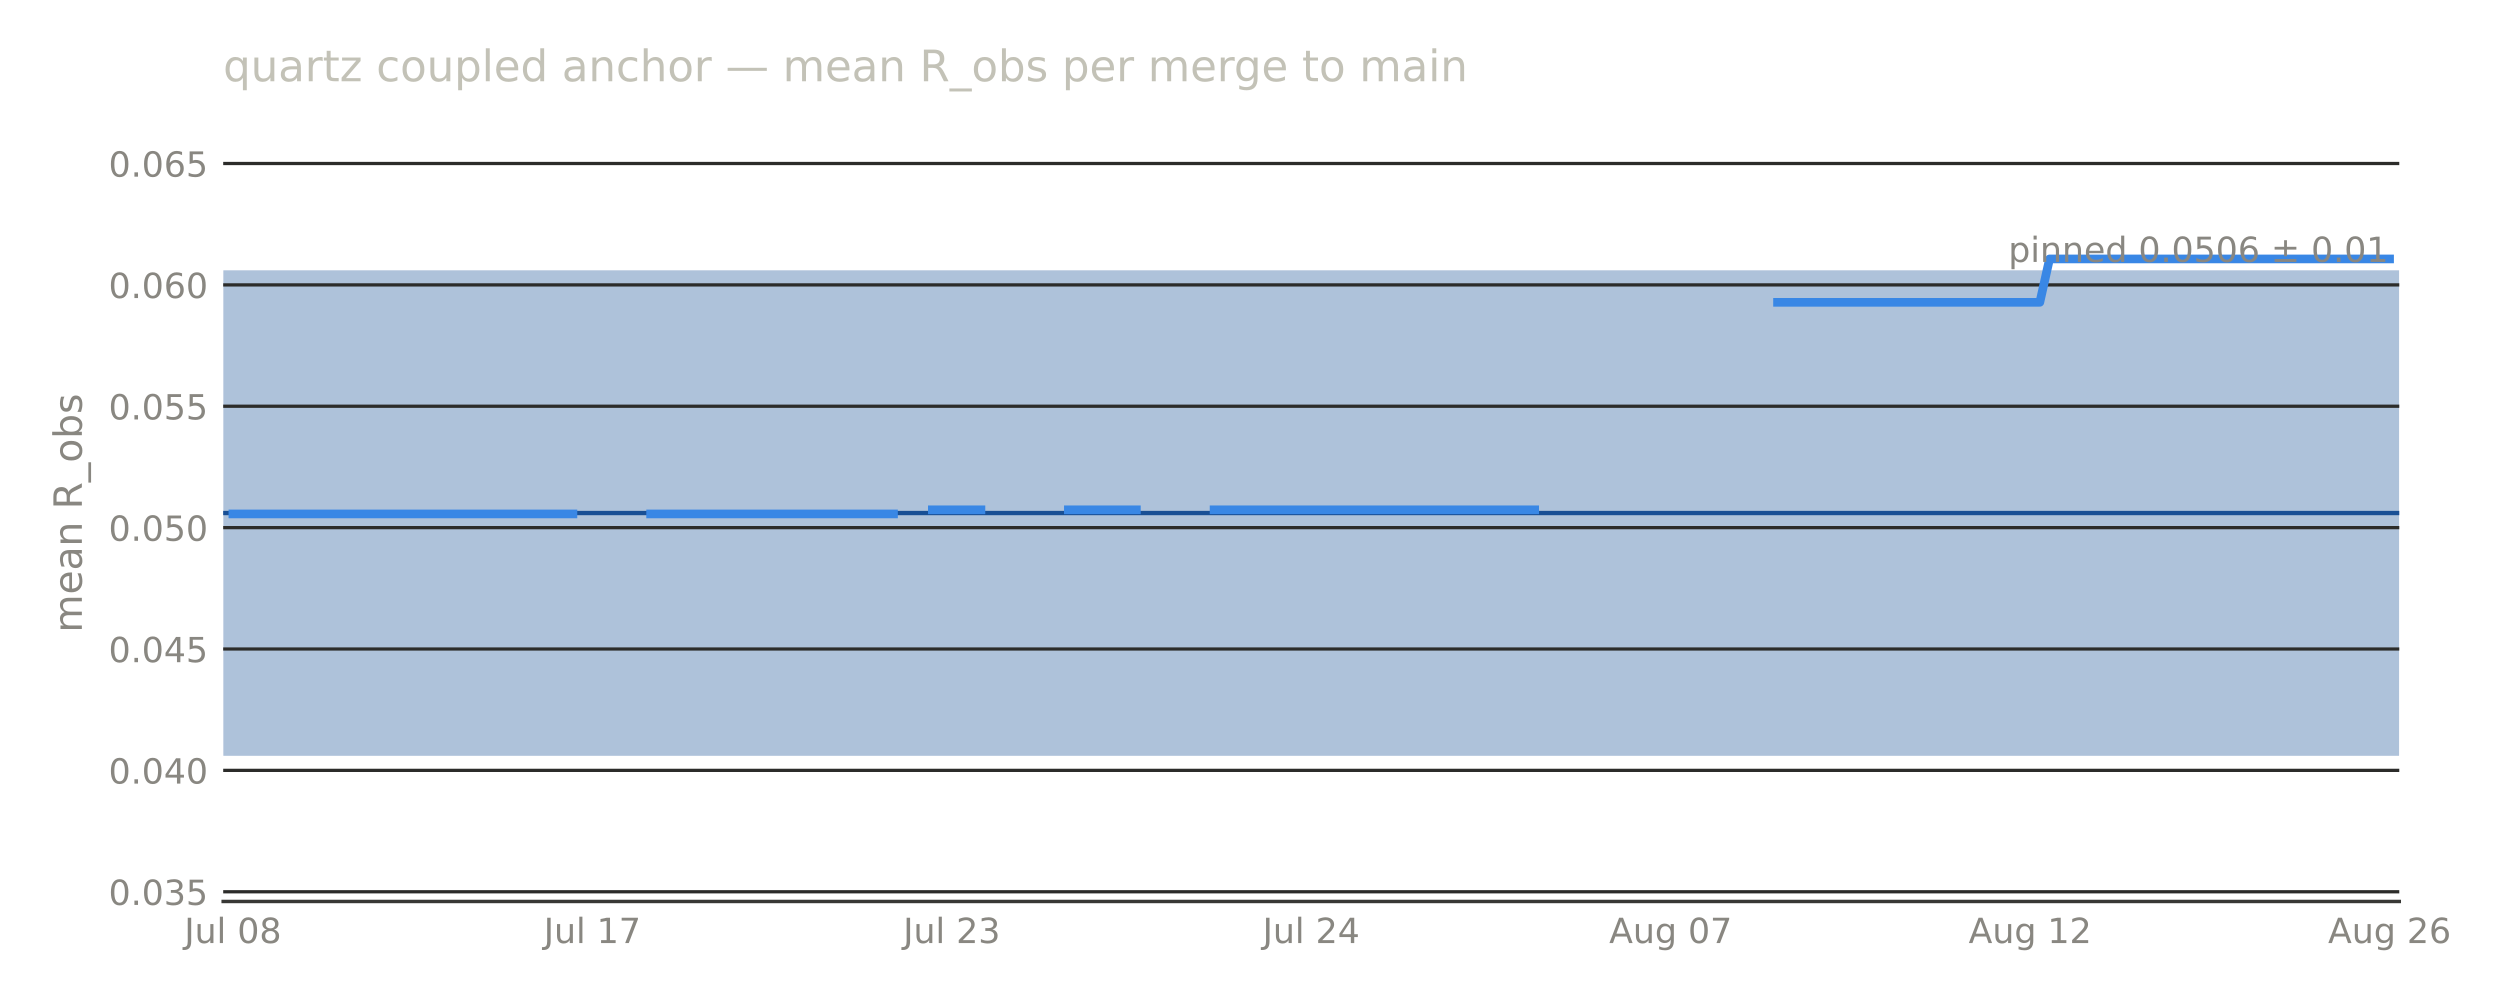
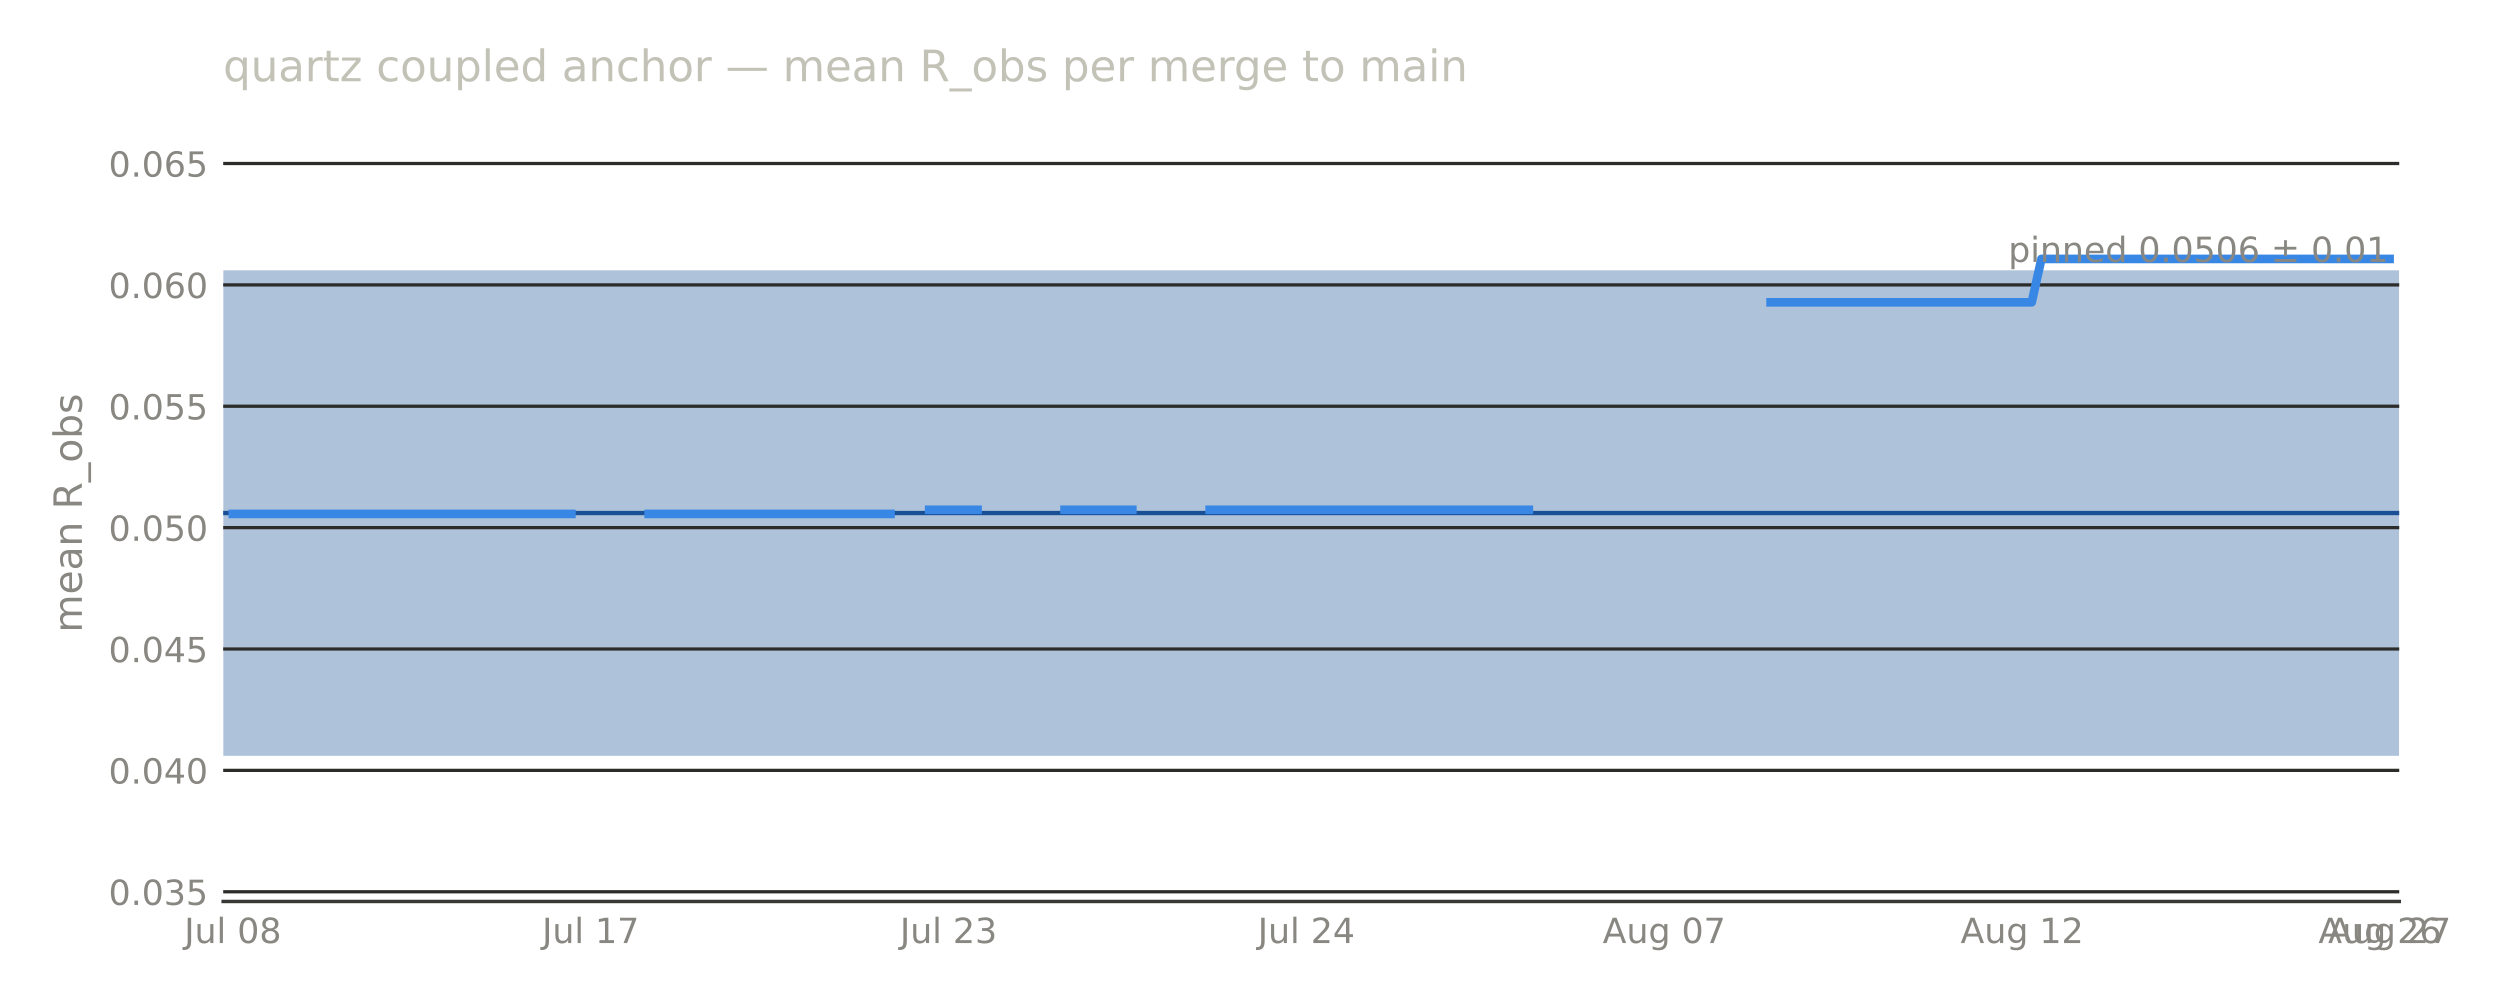
<svg xmlns="http://www.w3.org/2000/svg" width="576pt" height="230.4pt" viewBox="0 0 576 230.4" version="1.1">
  <defs>
    <style type="text/css">*{stroke-linejoin: round; stroke-linecap: butt}</style>
  </defs>
  <g id="figure_1">
    <g id="patch_1">
      <path d="M 0 230.4  L 576 230.4  L 576 0  L 0 0  L 0 230.4  z " style="fill: none; opacity: 0" />
    </g>
    <g id="axes_1">
      <g id="patch_2">
-         <path d="M 51.422 207.698  L 552.793 207.698  L 552.793 28.72  L 51.422 28.72  L 51.422 207.698  z " style="fill: none" />
+         <path d="M 51.422 207.698  L 552.784 207.698  L 552.784 28.72  L 51.422 28.72  L 51.422 207.698  z " style="fill: none" />
      </g>
      <g id="patch_3">
-         <path d="M 51.422 174.14  L 552.793 174.14  L 552.793 62.278  L 51.422 62.278  z " clip-path="url(#pc7c9537227)" style="fill: #184f95; opacity: 0.35" />
+         <path d="M 51.422 174.14  L 552.784 174.14  L 552.784 62.278  L 51.422 62.278  z " clip-path="url(#p6d49ac7b5d)" style="fill: #184f95; opacity: 0.35" />
      </g>
      <g id="matplotlib.axis_1">
        <g id="xtick_1">
          <g id="line2d_1" />
          <g id="text_1">
-             <text style="font-size: 8px; font-family: 'DejaVu Sans', 'Bitstream Vera Sans', 'Computer Modern Sans Serif', 'Lucida Grande', 'Verdana', 'Geneva', 'Lucid', 'Arial', 'Helvetica', 'Avant Garde', sans-serif; text-anchor: middle; fill: #898781" x="53.66" y="217.277" transform="rotate(-0 53.66037 217.2769)">Jul 08</text>
+             <text style="font-size: 8px; font-family: 'DejaVu Sans', 'Bitstream Vera Sans', 'Computer Modern Sans Serif', 'Lucida Grande', 'Verdana', 'Geneva', 'Lucid', 'Arial', 'Helvetica', 'Avant Garde', sans-serif; text-anchor: middle; fill: #898781" x="53.65" y="217.277" transform="rotate(-0 53.65038 217.2769)">Jul 08</text>
          </g>
        </g>
        <g id="xtick_2">
          <g id="line2d_2" />
          <g id="text_2">
-             <text style="font-size: 8px; font-family: 'DejaVu Sans', 'Bitstream Vera Sans', 'Computer Modern Sans Serif', 'Lucida Grande', 'Verdana', 'Geneva', 'Lucid', 'Arial', 'Helvetica', 'Avant Garde', sans-serif; text-anchor: middle; fill: #898781" x="136.476" y="217.277" transform="rotate(-0 136.4761 217.2769)">Jul 17</text>
+             <text style="font-size: 8px; font-family: 'DejaVu Sans', 'Bitstream Vera Sans', 'Computer Modern Sans Serif', 'Lucida Grande', 'Verdana', 'Geneva', 'Lucid', 'Arial', 'Helvetica', 'Avant Garde', sans-serif; text-anchor: middle; fill: #898781" x="136.097" y="217.277" transform="rotate(-0 136.0966 217.2769)">Jul 17</text>
          </g>
        </g>
        <g id="xtick_3">
          <g id="line2d_3" />
          <g id="text_3">
-             <text style="font-size: 8px; font-family: 'DejaVu Sans', 'Bitstream Vera Sans', 'Computer Modern Sans Serif', 'Lucida Grande', 'Verdana', 'Geneva', 'Lucid', 'Arial', 'Helvetica', 'Avant Garde', sans-serif; text-anchor: middle; fill: #898781" x="219.292" y="217.277" transform="rotate(-0 219.2918 217.2769)">Jul 23</text>
+             <text style="font-size: 8px; font-family: 'DejaVu Sans', 'Bitstream Vera Sans', 'Computer Modern Sans Serif', 'Lucida Grande', 'Verdana', 'Geneva', 'Lucid', 'Arial', 'Helvetica', 'Avant Garde', sans-serif; text-anchor: middle; fill: #898781" x="218.543" y="217.277" transform="rotate(-0 218.5427 217.2769)">Jul 23</text>
          </g>
        </g>
        <g id="xtick_4">
          <g id="line2d_4" />
          <g id="text_4">
-             <text style="font-size: 8px; font-family: 'DejaVu Sans', 'Bitstream Vera Sans', 'Computer Modern Sans Serif', 'Lucida Grande', 'Verdana', 'Geneva', 'Lucid', 'Arial', 'Helvetica', 'Avant Garde', sans-serif; text-anchor: middle; fill: #898781" x="302.107" y="217.277" transform="rotate(-0 302.1075 217.2769)">Jul 24</text>
+             <text style="font-size: 8px; font-family: 'DejaVu Sans', 'Bitstream Vera Sans', 'Computer Modern Sans Serif', 'Lucida Grande', 'Verdana', 'Geneva', 'Lucid', 'Arial', 'Helvetica', 'Avant Garde', sans-serif; text-anchor: middle; fill: #898781" x="300.989" y="217.277" transform="rotate(-0 300.9889 217.2769)">Jul 24</text>
          </g>
        </g>
        <g id="xtick_5">
          <g id="line2d_5" />
          <g id="text_5">
-             <text style="font-size: 8px; font-family: 'DejaVu Sans', 'Bitstream Vera Sans', 'Computer Modern Sans Serif', 'Lucida Grande', 'Verdana', 'Geneva', 'Lucid', 'Arial', 'Helvetica', 'Avant Garde', sans-serif; text-anchor: middle; fill: #898781" x="384.923" y="217.276" transform="rotate(-0 384.9232 217.2763)">Aug 07</text>
+             <text style="font-size: 8px; font-family: 'DejaVu Sans', 'Bitstream Vera Sans', 'Computer Modern Sans Serif', 'Lucida Grande', 'Verdana', 'Geneva', 'Lucid', 'Arial', 'Helvetica', 'Avant Garde', sans-serif; text-anchor: middle; fill: #898781" x="383.435" y="217.276" transform="rotate(-0 383.4351 217.2763)">Aug 07</text>
          </g>
        </g>
        <g id="xtick_6">
          <g id="line2d_6" />
          <g id="text_6">
-             <text style="font-size: 8px; font-family: 'DejaVu Sans', 'Bitstream Vera Sans', 'Computer Modern Sans Serif', 'Lucida Grande', 'Verdana', 'Geneva', 'Lucid', 'Arial', 'Helvetica', 'Avant Garde', sans-serif; text-anchor: middle; fill: #898781" x="467.739" y="217.276" transform="rotate(-0 467.7389 217.2763)">Aug 12</text>
+             <text style="font-size: 8px; font-family: 'DejaVu Sans', 'Bitstream Vera Sans', 'Computer Modern Sans Serif', 'Lucida Grande', 'Verdana', 'Geneva', 'Lucid', 'Arial', 'Helvetica', 'Avant Garde', sans-serif; text-anchor: middle; fill: #898781" x="465.881" y="217.276" transform="rotate(-0 465.8813 217.2763)">Aug 12</text>
          </g>
        </g>
        <g id="xtick_7">
          <g id="line2d_7" />
          <g id="text_7">
-             <text style="font-size: 8px; font-family: 'DejaVu Sans', 'Bitstream Vera Sans', 'Computer Modern Sans Serif', 'Lucida Grande', 'Verdana', 'Geneva', 'Lucid', 'Arial', 'Helvetica', 'Avant Garde', sans-serif; text-anchor: middle; fill: #898781" x="550.555" y="217.276" transform="rotate(-0 550.5546 217.2763)">Aug 26</text>
+             <text style="font-size: 8px; font-family: 'DejaVu Sans', 'Bitstream Vera Sans', 'Computer Modern Sans Serif', 'Lucida Grande', 'Verdana', 'Geneva', 'Lucid', 'Arial', 'Helvetica', 'Avant Garde', sans-serif; text-anchor: middle; fill: #898781" x="548.327" y="217.276" transform="rotate(-0 548.3274 217.2763)">Aug 26</text>
+           </g>
+         </g>
+         <g id="xtick_8">
+           <g id="line2d_8" />
+           <g id="text_8">
+             <text style="font-size: 8px; font-family: 'DejaVu Sans', 'Bitstream Vera Sans', 'Computer Modern Sans Serif', 'Lucida Grande', 'Verdana', 'Geneva', 'Lucid', 'Arial', 'Helvetica', 'Avant Garde', sans-serif; text-anchor: middle; fill: #898781" x="550.556" y="217.276" transform="rotate(-0 550.5557 217.2763)">Aug 27</text>
          </g>
        </g>
      </g>
      <g id="matplotlib.axis_2">
        <g id="ytick_1">
-           <g id="line2d_8">
-             <path d="M 51.422 205.461  L 552.793 205.461  " clip-path="url(#pc7c9537227)" style="fill: none; stroke: #2c2c2a; stroke-width: 0.75; stroke-linecap: square" />
+           <g id="line2d_9">
+             <path d="M 51.422 205.461  L 552.784 205.461  " clip-path="url(#p6d49ac7b5d)" style="fill: none; stroke: #2c2c2a; stroke-width: 0.75; stroke-linecap: square" />
          </g>
-           <g id="line2d_9" />
-           <g id="text_8">
+           <g id="line2d_10" />
+           <g id="text_9">
            <text style="font-size: 8px; font-family: 'DejaVu Sans', 'Bitstream Vera Sans', 'Computer Modern Sans Serif', 'Lucida Grande', 'Verdana', 'Geneva', 'Lucid', 'Arial', 'Helvetica', 'Avant Garde', sans-serif; text-anchor: end; fill: #898781" x="47.922" y="208.5" transform="rotate(-0 47.92211 208.5)">0.035</text>
          </g>
        </g>
        <g id="ytick_2">
-           <g id="line2d_10">
-             <path d="M 51.422 177.496  L 552.793 177.496  " clip-path="url(#pc7c9537227)" style="fill: none; stroke: #2c2c2a; stroke-width: 0.75; stroke-linecap: square" />
+           <g id="line2d_11">
+             <path d="M 51.422 177.496  L 552.784 177.496  " clip-path="url(#p6d49ac7b5d)" style="fill: none; stroke: #2c2c2a; stroke-width: 0.75; stroke-linecap: square" />
          </g>
-           <g id="line2d_11" />
-           <g id="text_9">
+           <g id="line2d_12" />
+           <g id="text_10">
            <text style="font-size: 8px; font-family: 'DejaVu Sans', 'Bitstream Vera Sans', 'Computer Modern Sans Serif', 'Lucida Grande', 'Verdana', 'Geneva', 'Lucid', 'Arial', 'Helvetica', 'Avant Garde', sans-serif; text-anchor: end; fill: #898781" x="47.922" y="180.535" transform="rotate(-0 47.92211 180.5346)">0.040</text>
          </g>
        </g>
        <g id="ytick_3">
-           <g id="line2d_12">
-             <path d="M 51.422 149.53  L 552.793 149.53  " clip-path="url(#pc7c9537227)" style="fill: none; stroke: #2c2c2a; stroke-width: 0.75; stroke-linecap: square" />
+           <g id="line2d_13">
+             <path d="M 51.422 149.53  L 552.784 149.53  " clip-path="url(#p6d49ac7b5d)" style="fill: none; stroke: #2c2c2a; stroke-width: 0.75; stroke-linecap: square" />
          </g>
-           <g id="line2d_13" />
-           <g id="text_10">
+           <g id="line2d_14" />
+           <g id="text_11">
            <text style="font-size: 8px; font-family: 'DejaVu Sans', 'Bitstream Vera Sans', 'Computer Modern Sans Serif', 'Lucida Grande', 'Verdana', 'Geneva', 'Lucid', 'Arial', 'Helvetica', 'Avant Garde', sans-serif; text-anchor: end; fill: #898781" x="47.922" y="152.569" transform="rotate(-0 47.92211 152.5693)">0.045</text>
          </g>
        </g>
        <g id="ytick_4">
-           <g id="line2d_14">
-             <path d="M 51.422 121.565  L 552.793 121.565  " clip-path="url(#pc7c9537227)" style="fill: none; stroke: #2c2c2a; stroke-width: 0.75; stroke-linecap: square" />
+           <g id="line2d_15">
+             <path d="M 51.422 121.565  L 552.784 121.565  " clip-path="url(#p6d49ac7b5d)" style="fill: none; stroke: #2c2c2a; stroke-width: 0.75; stroke-linecap: square" />
          </g>
-           <g id="line2d_15" />
-           <g id="text_11">
+           <g id="line2d_16" />
+           <g id="text_12">
            <text style="font-size: 8px; font-family: 'DejaVu Sans', 'Bitstream Vera Sans', 'Computer Modern Sans Serif', 'Lucida Grande', 'Verdana', 'Geneva', 'Lucid', 'Arial', 'Helvetica', 'Avant Garde', sans-serif; text-anchor: end; fill: #898781" x="47.922" y="124.604" transform="rotate(-0 47.92211 124.604)">0.050</text>
          </g>
        </g>
        <g id="ytick_5">
-           <g id="line2d_16">
-             <path d="M 51.422 93.6  L 552.793 93.6  " clip-path="url(#pc7c9537227)" style="fill: none; stroke: #2c2c2a; stroke-width: 0.75; stroke-linecap: square" />
+           <g id="line2d_17">
+             <path d="M 51.422 93.6  L 552.784 93.6  " clip-path="url(#p6d49ac7b5d)" style="fill: none; stroke: #2c2c2a; stroke-width: 0.75; stroke-linecap: square" />
          </g>
-           <g id="line2d_17" />
-           <g id="text_12">
+           <g id="line2d_18" />
+           <g id="text_13">
            <text style="font-size: 8px; font-family: 'DejaVu Sans', 'Bitstream Vera Sans', 'Computer Modern Sans Serif', 'Lucida Grande', 'Verdana', 'Geneva', 'Lucid', 'Arial', 'Helvetica', 'Avant Garde', sans-serif; text-anchor: end; fill: #898781" x="47.922" y="96.639" transform="rotate(-0 47.92211 96.63863)">0.055</text>
          </g>
        </g>
        <g id="ytick_6">
-           <g id="line2d_18">
-             <path d="M 51.422 65.634  L 552.793 65.634  " clip-path="url(#pc7c9537227)" style="fill: none; stroke: #2c2c2a; stroke-width: 0.75; stroke-linecap: square" />
+           <g id="line2d_19">
+             <path d="M 51.422 65.634  L 552.784 65.634  " clip-path="url(#p6d49ac7b5d)" style="fill: none; stroke: #2c2c2a; stroke-width: 0.75; stroke-linecap: square" />
          </g>
-           <g id="line2d_19" />
-           <g id="text_13">
+           <g id="line2d_20" />
+           <g id="text_14">
            <text style="font-size: 8px; font-family: 'DejaVu Sans', 'Bitstream Vera Sans', 'Computer Modern Sans Serif', 'Lucida Grande', 'Verdana', 'Geneva', 'Lucid', 'Arial', 'Helvetica', 'Avant Garde', sans-serif; text-anchor: end; fill: #898781" x="47.922" y="68.673" transform="rotate(-0 47.92211 68.6733)">0.060</text>
          </g>
        </g>
        <g id="ytick_7">
-           <g id="line2d_20">
-             <path d="M 51.422 37.669  L 552.793 37.669  " clip-path="url(#pc7c9537227)" style="fill: none; stroke: #2c2c2a; stroke-width: 0.75; stroke-linecap: square" />
+           <g id="line2d_21">
+             <path d="M 51.422 37.669  L 552.784 37.669  " clip-path="url(#p6d49ac7b5d)" style="fill: none; stroke: #2c2c2a; stroke-width: 0.75; stroke-linecap: square" />
          </g>
-           <g id="line2d_21" />
-           <g id="text_14">
+           <g id="line2d_22" />
+           <g id="text_15">
            <text style="font-size: 8px; font-family: 'DejaVu Sans', 'Bitstream Vera Sans', 'Computer Modern Sans Serif', 'Lucida Grande', 'Verdana', 'Geneva', 'Lucid', 'Arial', 'Helvetica', 'Avant Garde', sans-serif; text-anchor: end; fill: #898781" x="47.922" y="40.708" transform="rotate(-0 47.92211 40.70797)">0.065</text>
          </g>
        </g>
-         <g id="text_15">
+         <g id="text_16">
          <text style="font-size: 9px; font-family: 'DejaVu Sans', 'Bitstream Vera Sans', 'Computer Modern Sans Serif', 'Lucida Grande', 'Verdana', 'Geneva', 'Lucid', 'Arial', 'Helvetica', 'Avant Garde', sans-serif; text-anchor: middle; fill: #898781" x="18.858" y="118.209" transform="rotate(-90 18.8575 118.2091)">mean R_obs</text>
        </g>
      </g>
-       <g id="line2d_22">
-         <path d="M 51.422 118.209  L 552.793 118.209  " clip-path="url(#pc7c9537227)" style="fill: none; stroke: #184f95; stroke-linecap: square" />
+       <g id="line2d_23">
+         <path d="M 51.422 118.209  L 552.784 118.209  " clip-path="url(#p6d49ac7b5d)" style="fill: none; stroke: #184f95; stroke-linecap: square" />
      </g>
      <g id="patch_4">
-         <path d="M 51.422 207.698  L 552.793 207.698  " style="fill: none; stroke: #383835; stroke-width: 0.8; stroke-linejoin: miter; stroke-linecap: square" />
+         <path d="M 51.422 207.698  L 552.784 207.698  " style="fill: none; stroke: #383835; stroke-width: 0.8; stroke-linejoin: miter; stroke-linecap: square" />
      </g>
-       <g id="line2d_23">
-         <path d="M 53.66 118.409  L 132 118.409  M 149.906 118.409  L 205.862 118.409  M 214.815 117.455  L 226.007 117.455  M 246.151 117.455  L 261.819 117.455  M 279.725 117.455  L 353.588 117.455  M 409.544 69.652  L 469.977 69.652  L 472.215 59.661  L 550.555 59.661  L 550.555 59.661  " clip-path="url(#pc7c9537227)" style="fill: none; stroke: #3987e5; stroke-width: 2; stroke-linecap: square" />
-       </g>
-       <g id="text_16">
-         <text style="font-size: 8px; font-family: 'DejaVu Sans', 'Bitstream Vera Sans', 'Computer Modern Sans Serif', 'Lucida Grande', 'Verdana', 'Geneva', 'Lucid', 'Arial', 'Helvetica', 'Avant Garde', sans-serif; text-anchor: end; fill: #898781" x="550.286" y="60.357" transform="rotate(-0 550.286 60.35652)">pinned 0.0506 ± 0.01</text>
+       <g id="line2d_24">
+         <path d="M 53.65 118.409  L 131.64 118.409  M 149.466 118.409  L 205.173 118.409  M 214.086 117.455  L 225.228 117.455  M 245.282 117.455  L 260.88 117.455  M 278.706 117.455  L 352.239 117.455  M 407.946 69.652  L 468.11 69.652  L 470.338 59.661  L 550.556 59.661  L 550.556 59.661  " clip-path="url(#p6d49ac7b5d)" style="fill: none; stroke: #3987e5; stroke-width: 2; stroke-linecap: square" />
      </g>
      <g id="text_17">
+         <text style="font-size: 8px; font-family: 'DejaVu Sans', 'Bitstream Vera Sans', 'Computer Modern Sans Serif', 'Lucida Grande', 'Verdana', 'Geneva', 'Lucid', 'Arial', 'Helvetica', 'Avant Garde', sans-serif; text-anchor: end; fill: #898781" x="550.277" y="60.357" transform="rotate(-0 550.2772 60.35652)">pinned 0.0506 ± 0.01</text>
+       </g>
+       <g id="text_18">
        <text style="font-size: 10px; font-family: 'DejaVu Sans', 'Bitstream Vera Sans', 'Computer Modern Sans Serif', 'Lucida Grande', 'Verdana', 'Geneva', 'Lucid', 'Arial', 'Helvetica', 'Avant Garde', sans-serif; text-anchor: start; fill: #c3c2b7" x="51.422" y="18.72" transform="rotate(-0 51.42211 18.72)">quartz coupled anchor — mean R_obs per merge to main</text>
      </g>
    </g>
  </g>
  <defs>
-     <clipPath id="pc7c9537227">
-       <rect x="51.422" y="28.72" width="501.371" height="178.978" />
+     <clipPath id="p6d49ac7b5d">
+       <rect x="51.422" y="28.72" width="501.362" height="178.978" />
    </clipPath>
  </defs>
</svg>
